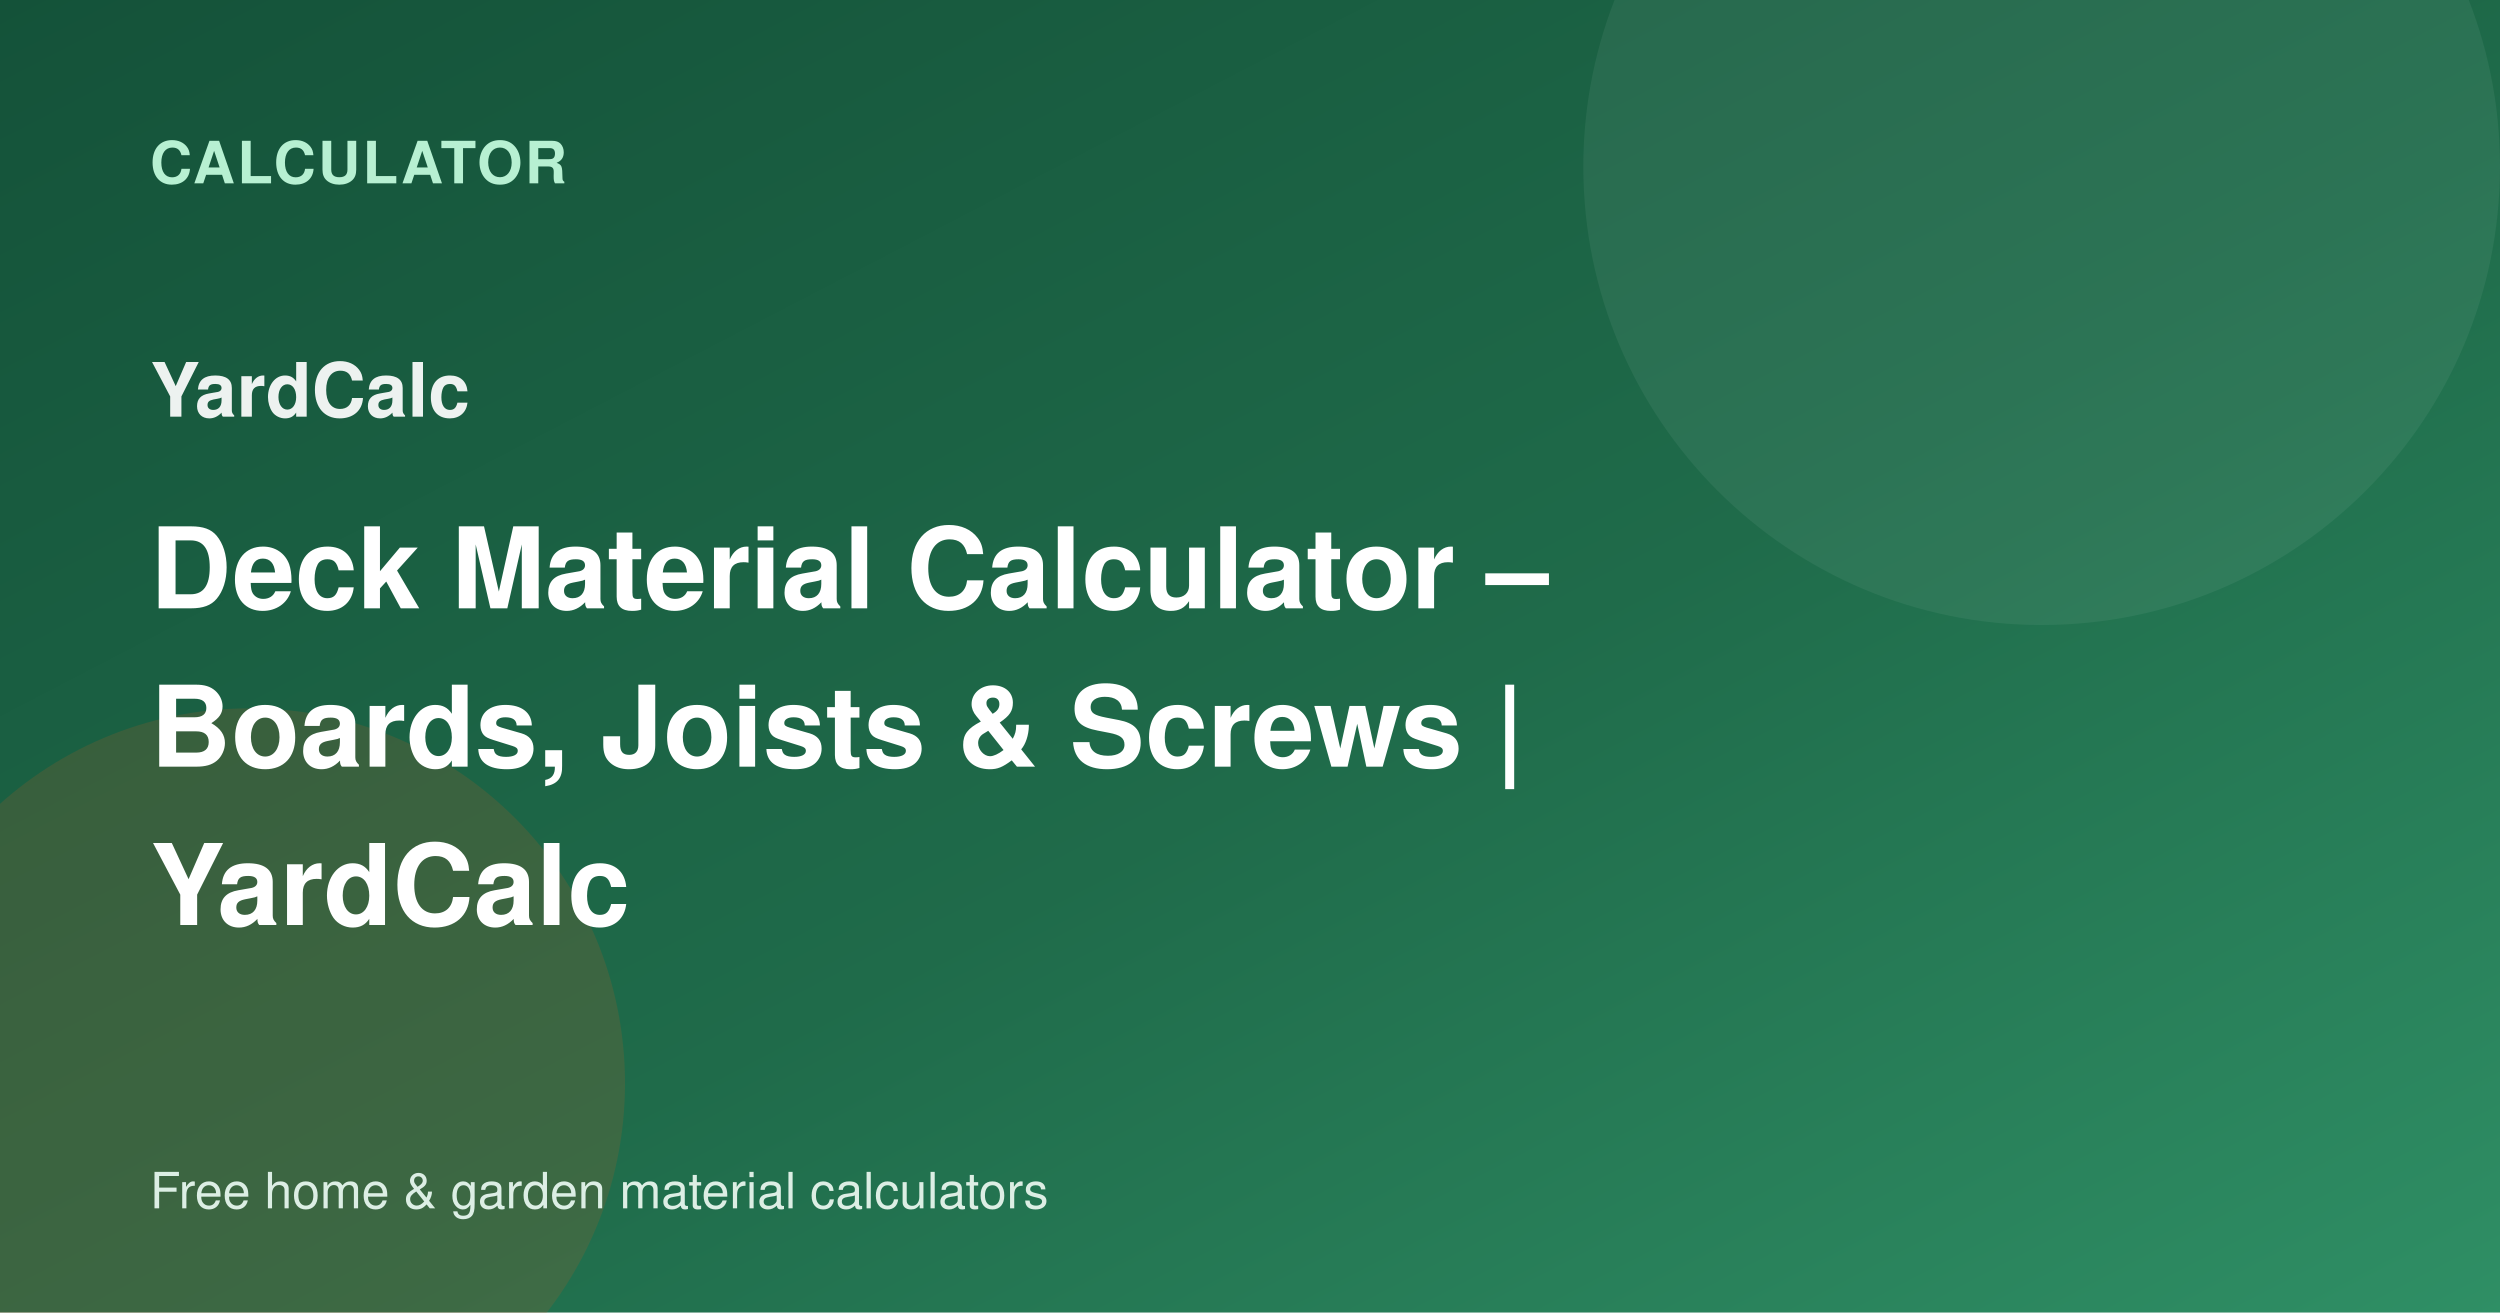
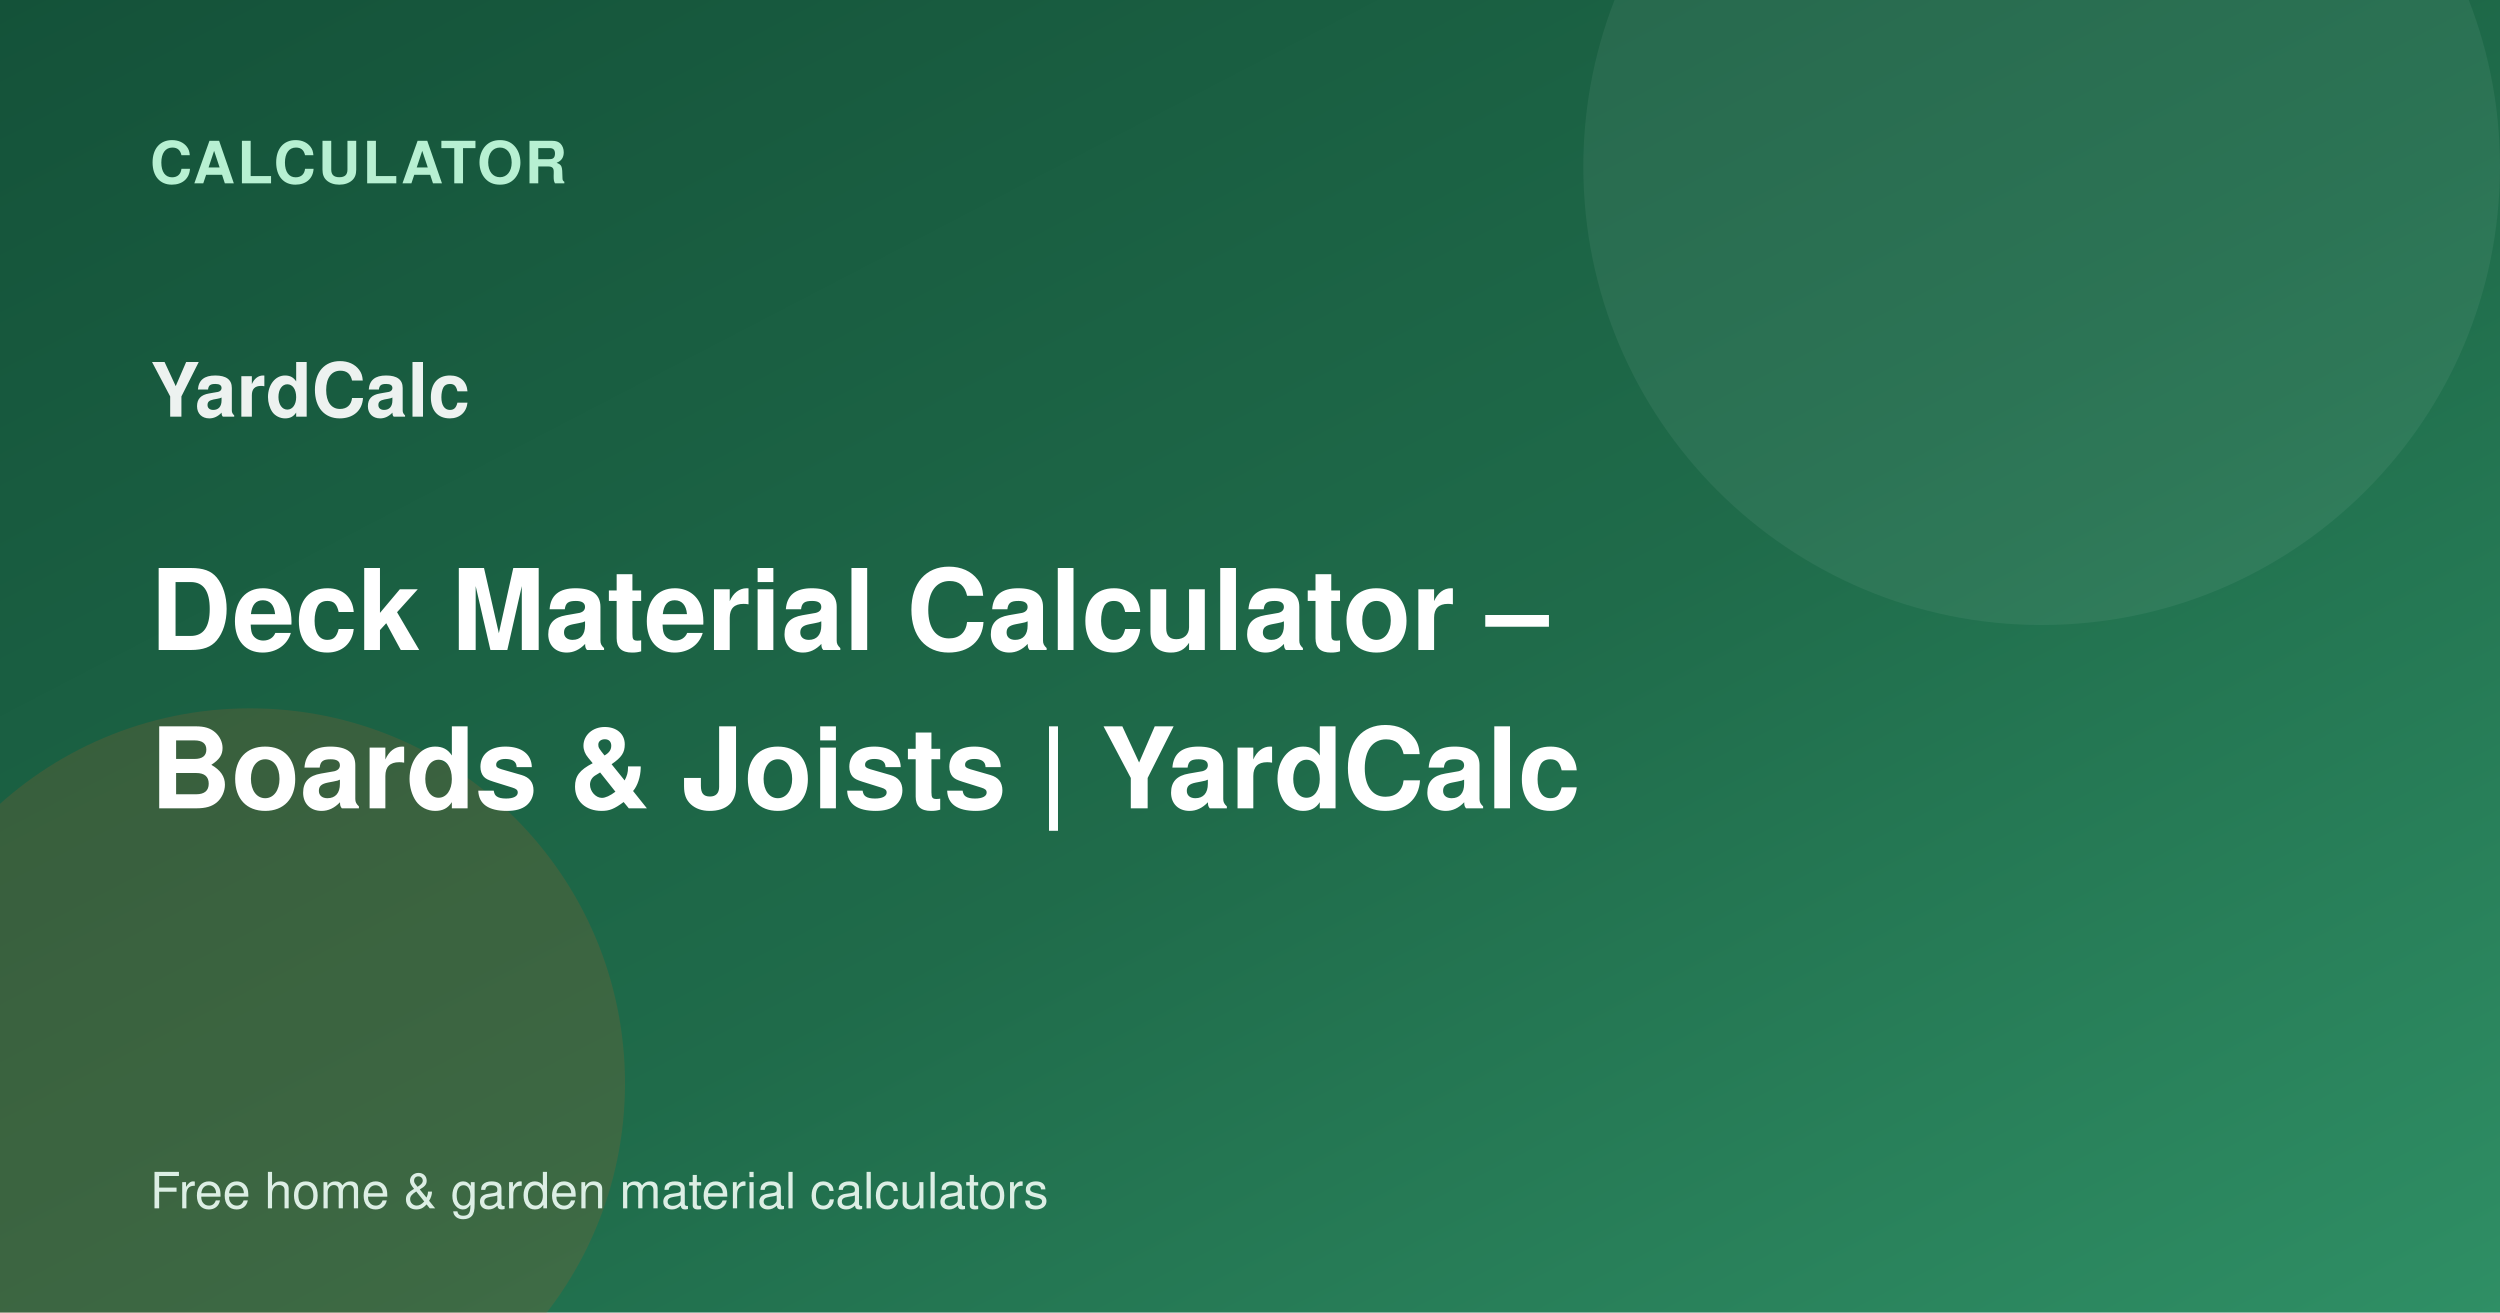
<svg xmlns="http://www.w3.org/2000/svg" width="1200" height="630" viewBox="0 0 1200 630">
  <defs>
    <linearGradient id="bg" x1="0" y1="0" x2="1" y2="1">
      <stop offset="0%" stop-color="#145239" />
      <stop offset="55%" stop-color="#1f6b4a" />
      <stop offset="100%" stop-color="#2f8f65" />
    </linearGradient>
  </defs>
  <rect width="1200" height="630" fill="url(#bg)" />
  <circle cx="980" cy="80" r="220" fill="#ffffff" fill-opacity="0.06" />
  <circle cx="120" cy="520" r="180" fill="#c45c26" fill-opacity="0.18" />
  <text x="72" y="88" font-family="ui-sans-serif, system-ui, Segoe UI, Helvetica, Arial, sans-serif" font-size="28" font-weight="600" fill="#b7f0d2" letter-spacing="0.04em">CALCULATOR</text>
  <text x="72" y="200" font-family="ui-sans-serif, system-ui, Segoe UI, Helvetica, Arial, sans-serif" font-size="36" font-weight="700" fill="#ffffff" fill-opacity="0.92">YardCalc</text>
-   <text x="72" y="292" font-family="ui-sans-serif, system-ui, Segoe UI, Helvetica, Arial, sans-serif" font-size="54" font-weight="700" fill="#ffffff">Deck Material Calculator –</text>
-   <text x="72" y="368" font-family="ui-sans-serif, system-ui, Segoe UI, Helvetica, Arial, sans-serif" font-size="54" font-weight="700" fill="#ffffff">Boards, Joists &amp; Screws |</text>
-   <text x="72" y="444" font-family="ui-sans-serif, system-ui, Segoe UI, Helvetica, Arial, sans-serif" font-size="54" font-weight="700" fill="#ffffff">YardCalc</text>
+   <text x="72" y="312" font-family="ui-sans-serif, system-ui, Segoe UI, Helvetica, Arial, sans-serif" font-size="54" font-weight="700" fill="#ffffff">Deck Material Calculator –</text>
+   <text x="72" y="388" font-family="ui-sans-serif, system-ui, Segoe UI, Helvetica, Arial, sans-serif" font-size="54" font-weight="700" fill="#ffffff">Boards &amp; Joists | YardCalc</text>
  <text x="72" y="580" font-family="ui-sans-serif, system-ui, Segoe UI, Helvetica, Arial, sans-serif" font-size="24" fill="#dceee4">Free home &amp; garden material calculators</text>
</svg>
